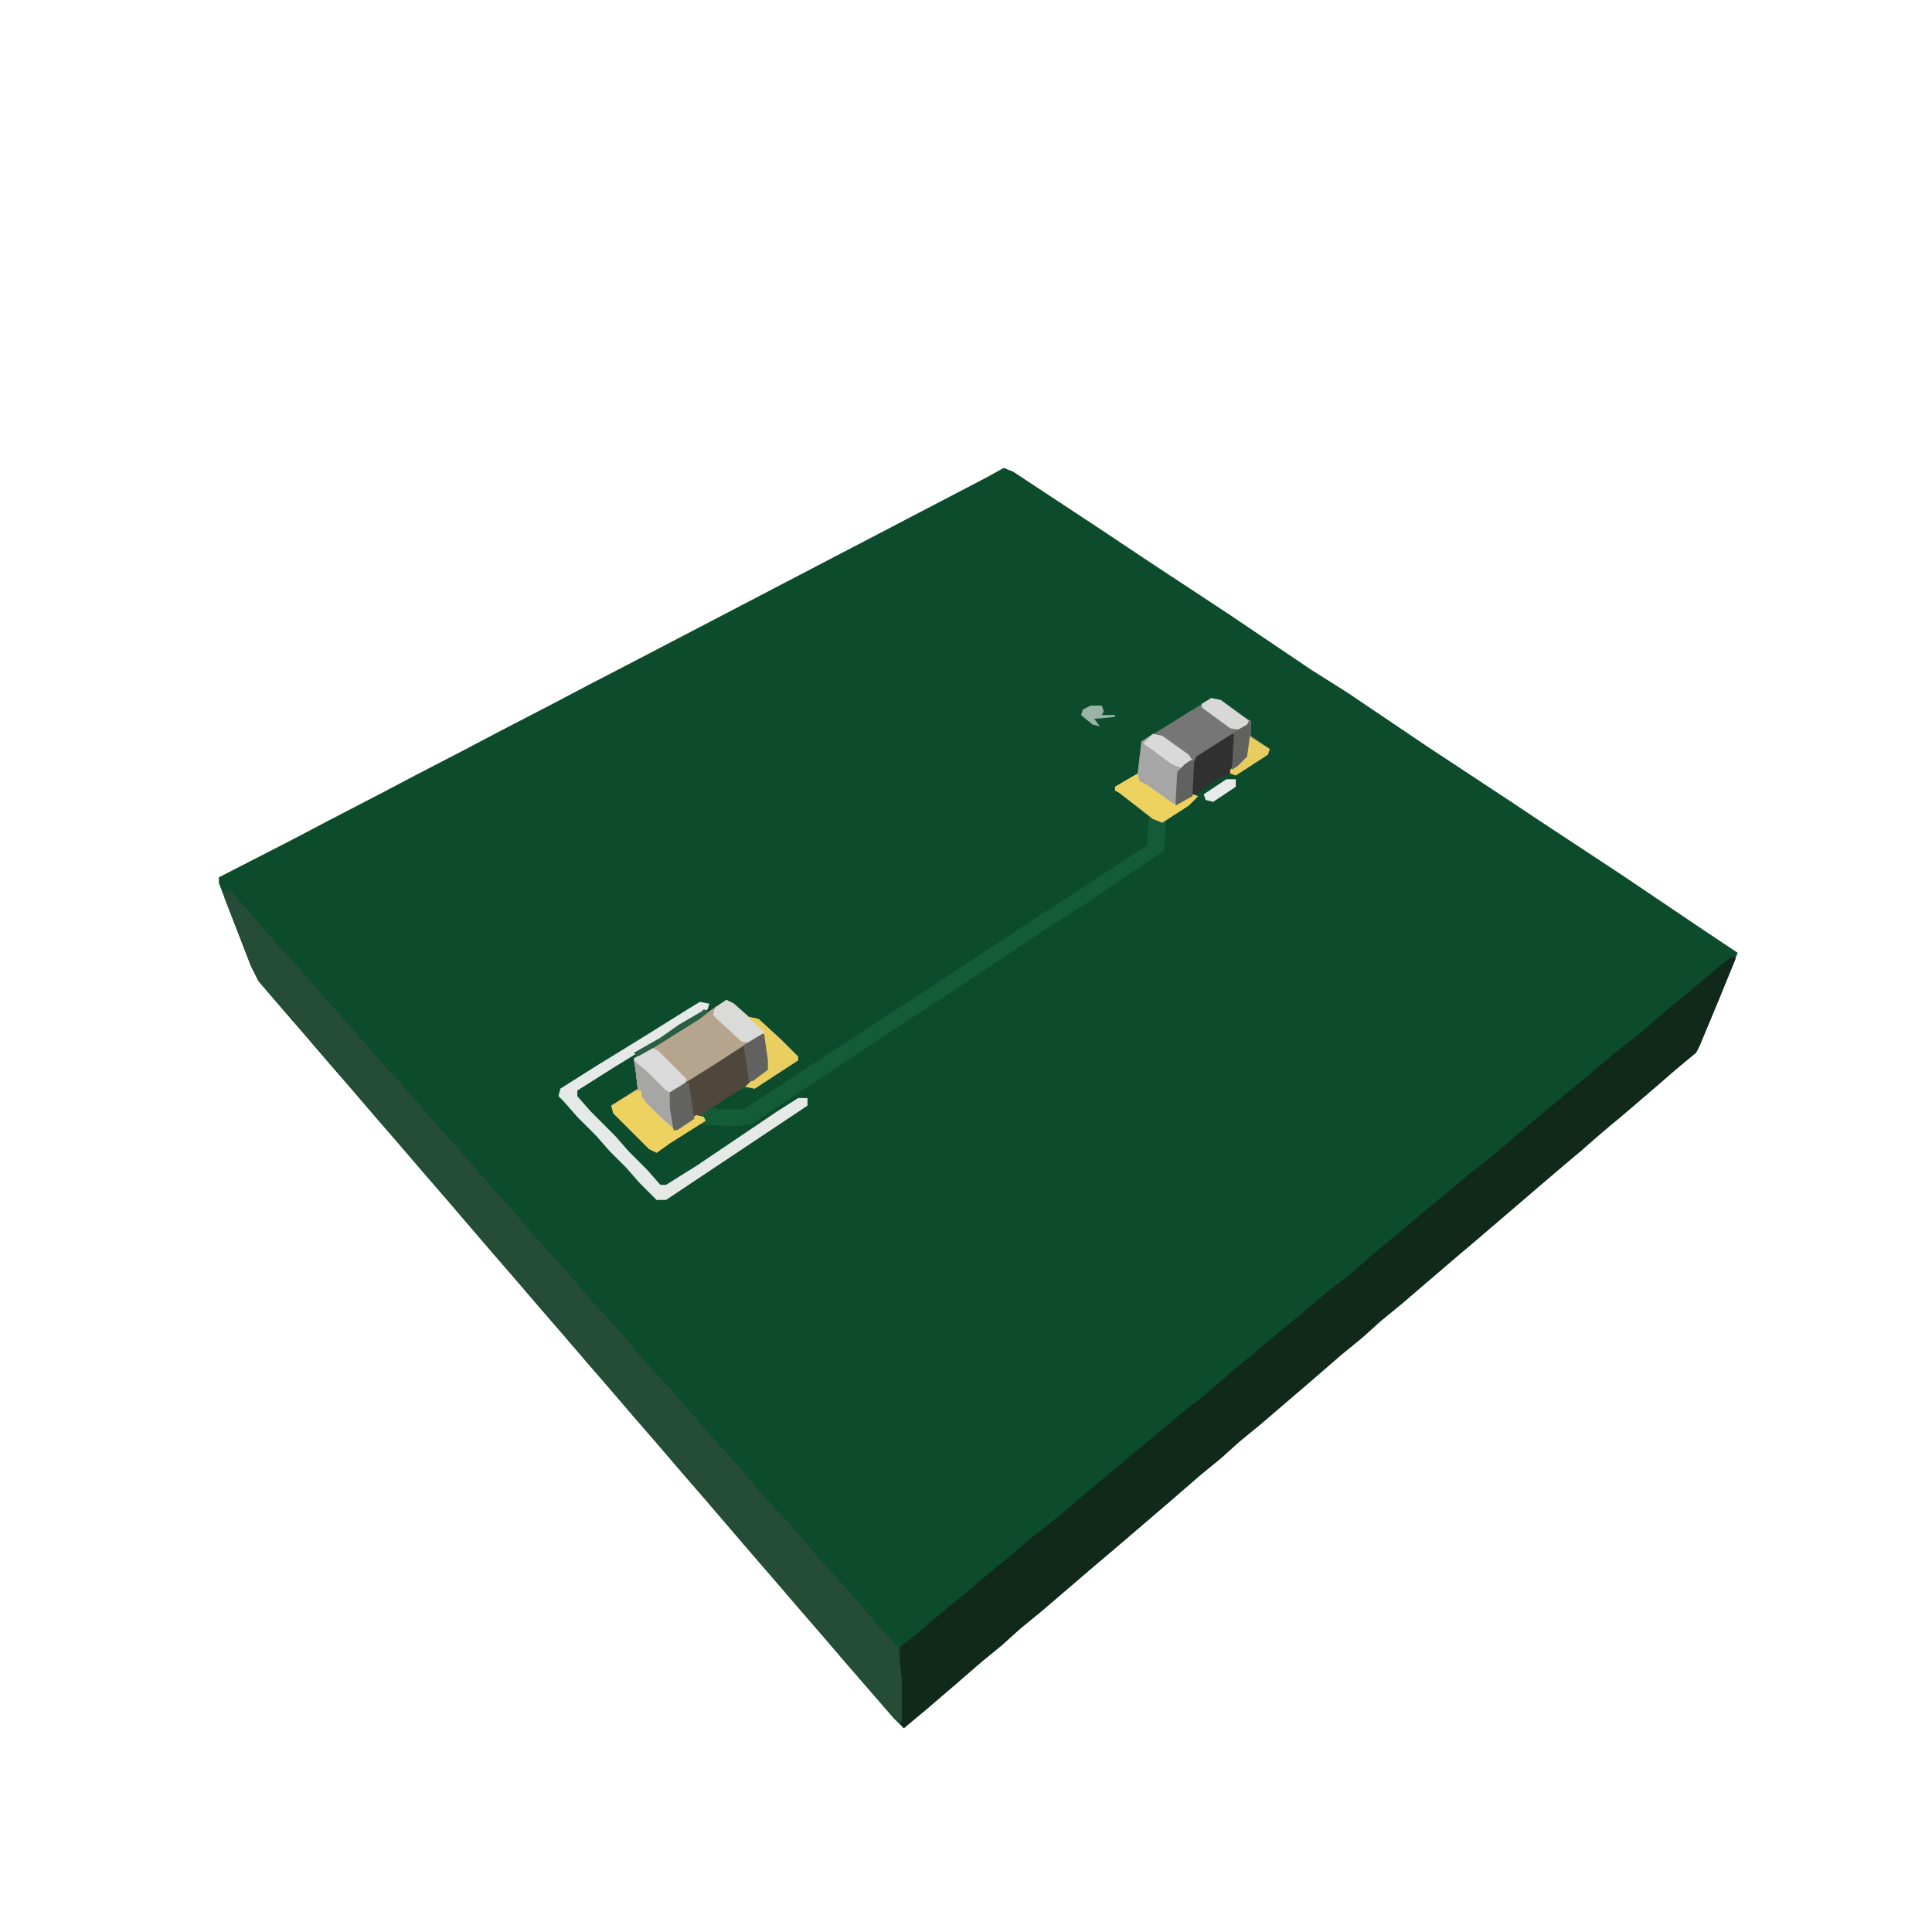
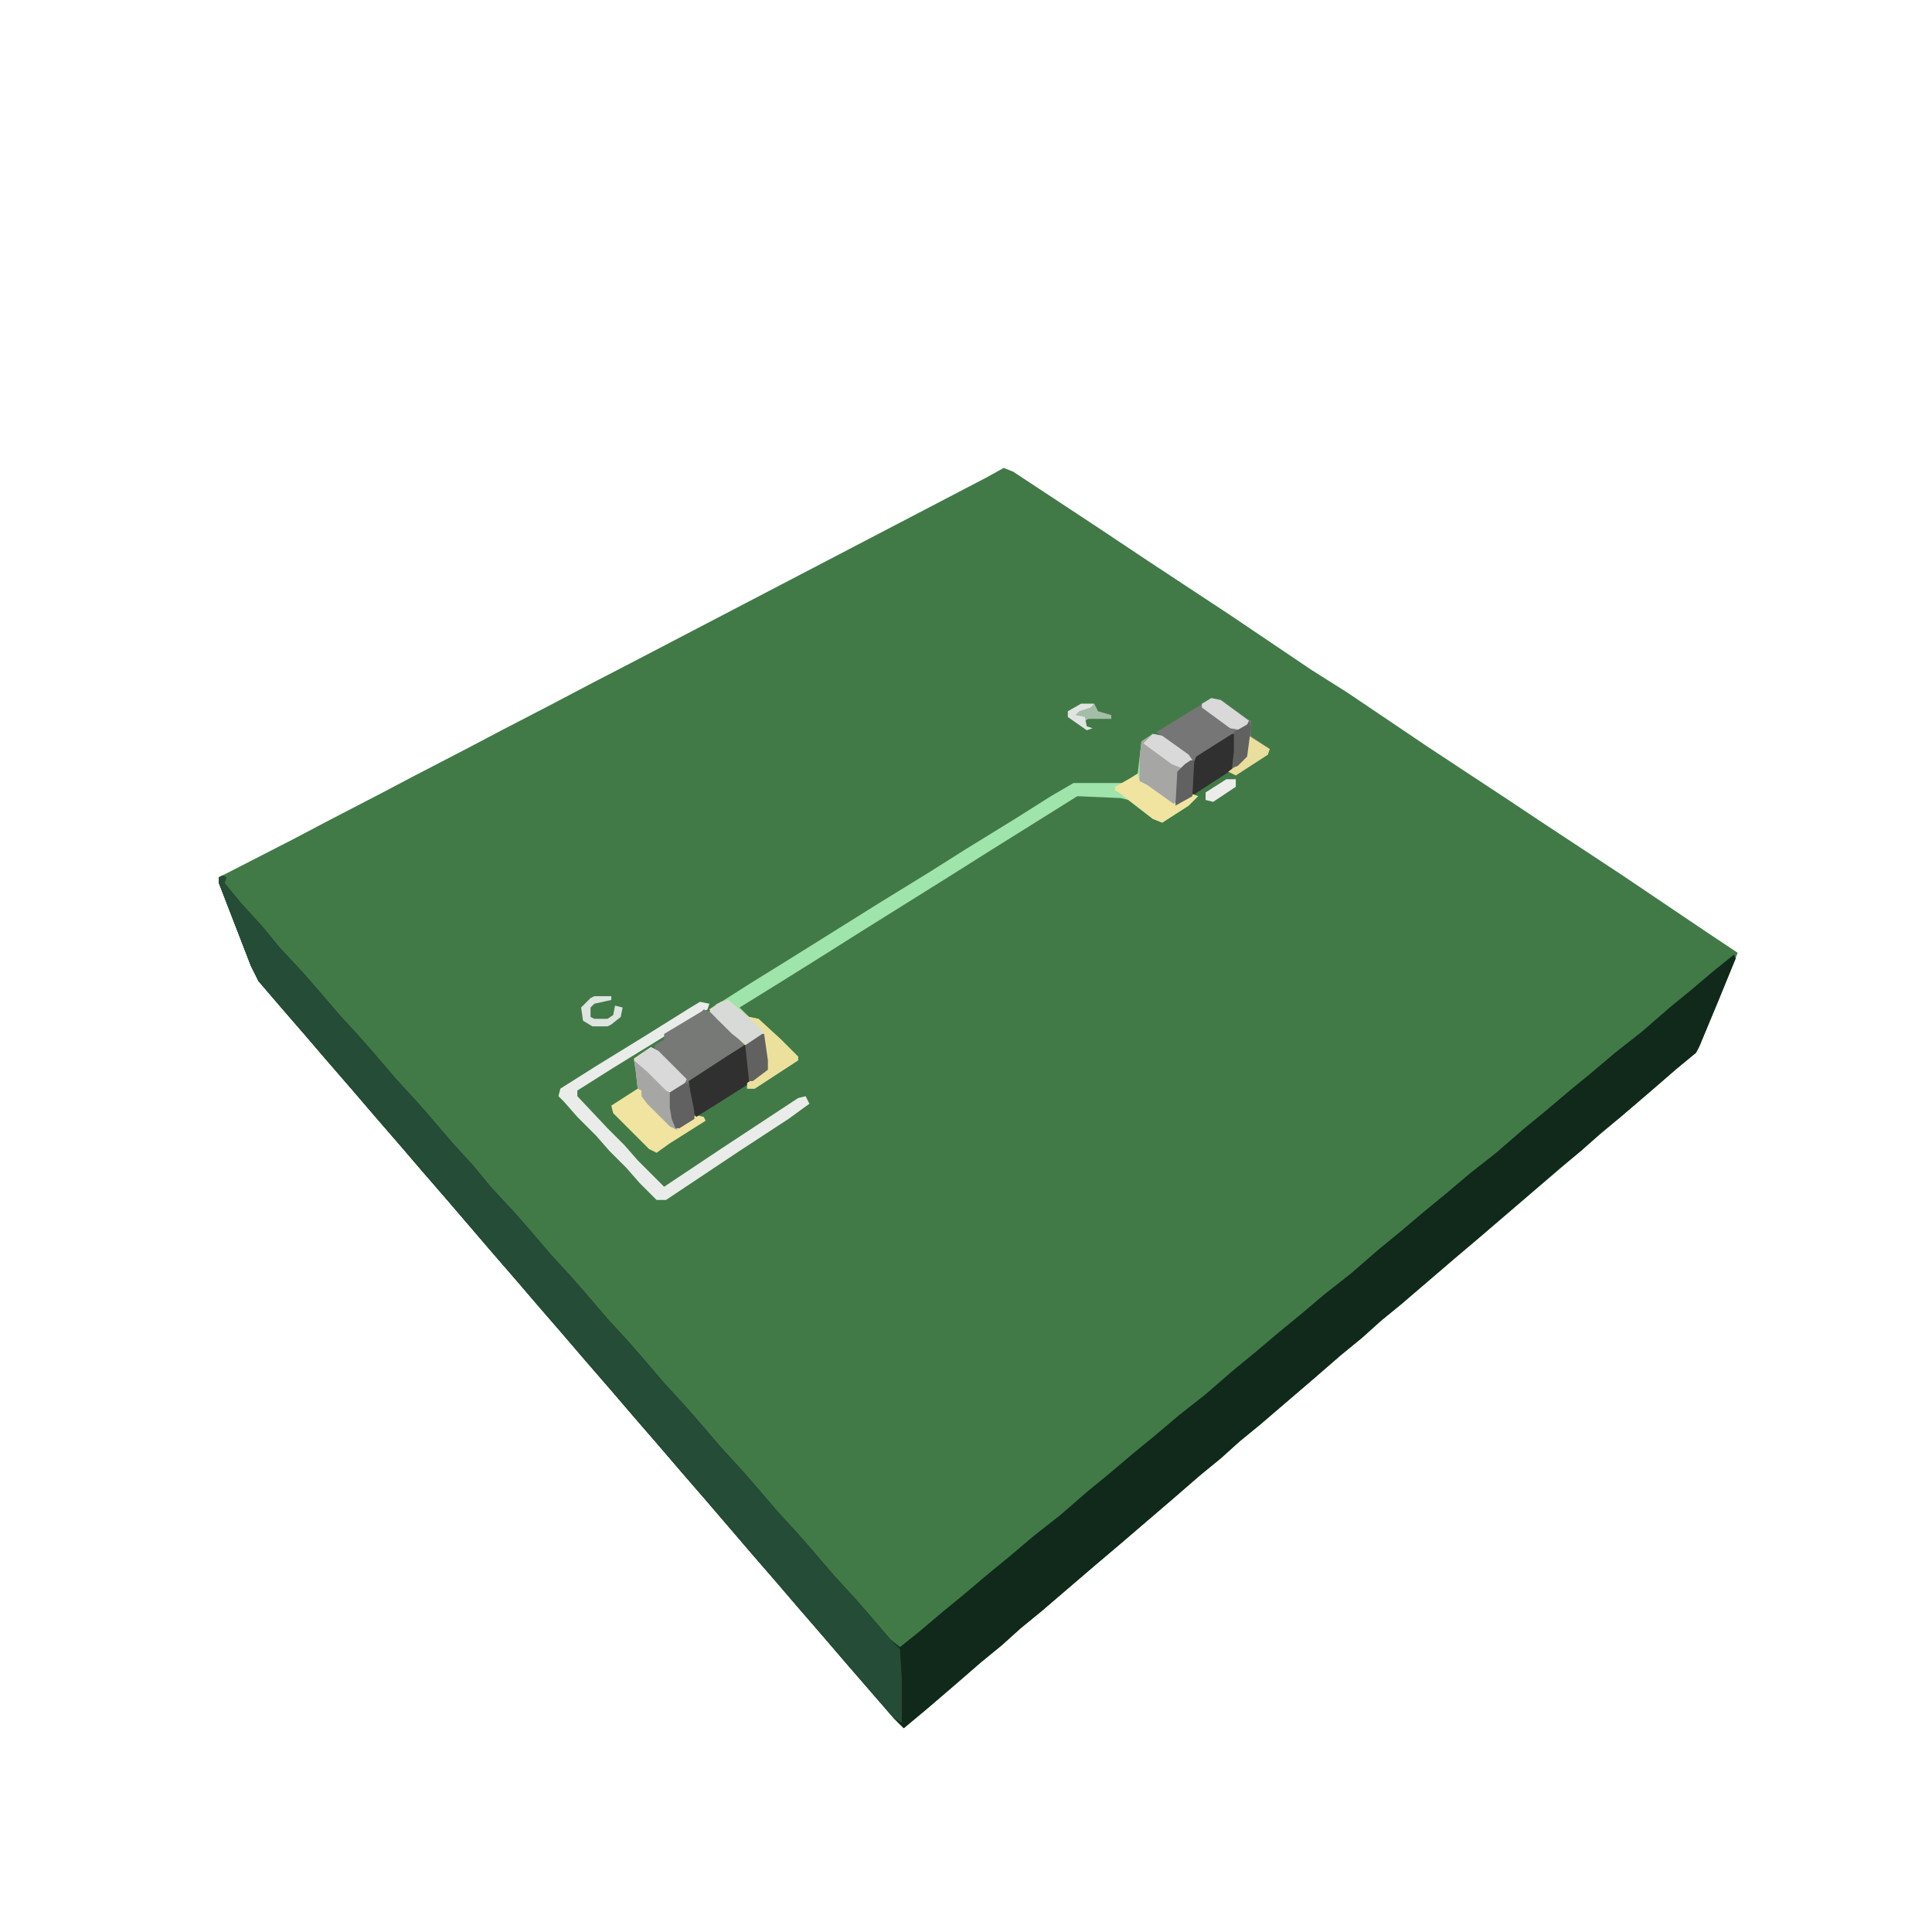
<svg xmlns="http://www.w3.org/2000/svg" version="1.1" width="1024" height="1024">
-   <path d="M0,0 L5,2 L49,31 L76,49 L120,78 L163,107 L182,119 L225,148 L269,177 L284,187 L328,216 L371,245 L389,257 L379,282 L368,308 L363,313 L348,326 L334,338 L321,349 L307,361 L293,373 L280,384 L266,396 L252,408 L239,419 L225,431 L211,443 L200,452 L190,461 L179,470 L164,483 L150,495 L136,507 L125,516 L115,525 L104,534 L89,547 L75,559 L61,571 L48,582 L34,594 L20,606 L9,615 L-1,624 L-12,633 L-27,646 L-41,658 L-53,668 L-58,663 L-71,648 L-84,633 L-96,619 L-109,604 L-121,590 L-134,575 L-146,561 L-158,547 L-171,532 L-183,518 L-196,503 L-208,489 L-221,474 L-233,460 L-246,445 L-258,431 L-271,416 L-283,402 L-295,388 L-308,373 L-320,359 L-333,344 L-345,330 L-358,315 L-370,301 L-383,286 L-395,272 L-399,264 L-416,220 L-416,217 L-377,197 L-358,187 L-331,173 L-312,163 L-285,149 L-266,139 L-239,125 L-220,115 L-193,101 L-170,89 L-147,77 L-124,65 L-101,53 L-78,41 L-55,29 L-32,17 L-9,5 Z " fill="#0D4B2D" transform="translate(532,248)" />
-   <path d="M0,0 L2,1 L-17,47 L-19,51 L-30,60 L-45,73 L-59,85 L-70,94 L-80,103 L-91,112 L-106,125 L-120,137 L-134,149 L-147,160 L-161,172 L-175,184 L-186,193 L-196,202 L-207,211 L-222,224 L-236,236 L-250,248 L-261,257 L-271,266 L-282,275 L-297,288 L-311,300 L-325,312 L-338,323 L-352,335 L-366,347 L-377,356 L-387,365 L-398,374 L-413,387 L-427,399 L-439,409 L-441,406 L-441,366 L-431,358 L-418,347 L-407,338 L-394,327 L-383,318 L-370,307 L-356,296 L-341,283 L-330,274 L-317,263 L-306,254 L-293,243 L-279,232 L-264,219 L-253,210 L-240,199 L-229,190 L-216,179 L-202,168 L-187,155 L-176,146 L-163,135 L-152,126 L-139,115 L-125,104 L-110,91 L-99,82 L-86,71 L-75,62 L-62,51 L-48,40 L-33,27 L-22,18 L-9,7 Z " fill="#10291B" transform="translate(918,507)" />
-   <path d="M0,0 L4,1 L13,11 L22,22 L35,36 L42,44 L54,58 L65,70 L72,78 L84,92 L95,104 L102,112 L114,126 L125,138 L132,146 L144,160 L155,172 L164,183 L177,197 L184,205 L196,219 L207,231 L214,239 L226,253 L237,265 L244,273 L256,287 L267,299 L274,307 L286,321 L297,333 L304,341 L316,355 L327,367 L334,375 L346,389 L357,401 L359,418 L359,441 L355,439 L342,424 L329,409 L317,395 L304,380 L292,366 L279,351 L267,337 L255,323 L242,308 L230,294 L217,279 L205,265 L192,250 L180,236 L167,221 L155,207 L142,192 L130,178 L118,164 L105,149 L93,135 L80,120 L68,106 L55,91 L43,77 L30,62 L18,48 L14,40 L0,4 Z " fill="#254C36" transform="translate(119,472)" />
-   <path d="M0,0 L5,1 L19,11 L21,12 L21,20 L31,27 L30,30 L13,41 L10,40 L13,19 L-8,32 L-11,51 L-7,52 L-12,57 L-24,65 L-25,81 L-68,110 L-84,120 L-120,144 L-164,173 L-208,202 L-244,226 L-252,227 L-271,226 L-287,236 L-294,241 L-298,239 L-317,220 L-318,216 L-304,207 L-305,198 L-306,191 L-287,179 L-263,164 L-257,160 L-253,162 L-245,169 L-240,170 L-228,181 L-219,190 L-219,192 L-242,207 L-249,207 L-265,217 L-260,218 L-248,218 L-231,207 L-202,188 L-176,171 L-147,152 L-118,133 L-89,114 L-63,97 L-34,78 L-33,61 L-37,59 L-51,49 L-51,47 L-39,40 L-37,23 L-16,10 Z " fill="#145B37" transform="translate(642,370)" />
-   <path d="M0,0 L4,2 L12,9 L17,10 L29,21 L38,30 L38,32 L15,47 L10,46 L15,41 L21,37 L20,23 L19,19 L0,31 L-25,47 L-30,49 L-28,63 L-28,69 L-16,61 L-12,62 L-11,64 L-30,76 L-37,81 L-41,79 L-60,60 L-61,56 L-47,47 L-48,38 L-49,31 L-30,19 L-6,4 Z " fill="#B5A58E" transform="translate(385,530)" />
-   <path d="M0,0 L5,1 L19,11 L21,12 L21,20 L31,27 L30,30 L13,41 L10,40 L13,19 L-8,32 L-11,51 L-7,52 L-12,57 L-26,66 L-31,64 L-49,50 L-51,49 L-51,47 L-39,40 L-37,23 L-16,10 Z " fill="#757675" transform="translate(642,370)" />
-   <path d="M0,0 L5,1 L4,4 L-9,12 L-20,19 L-33,27 L-46,35 L-65,47 L-65,50 L-58,58 L-45,71 L-38,79 L-28,89 L-21,97 L-18,97 L-2,87 L41,58 L52,51 L57,51 L57,55 L21,79 L-18,105 L-23,105 L-32,96 L-39,88 L-48,79 L-55,71 L-65,61 L-72,53 L-75,50 L-74,46 L-55,34 L-29,18 L-5,3 Z " fill="#E5E9E7" transform="translate(371,531)" />
-   <path d="M0,0 L1,0 L3,14 L3,19 L-11,29 L-31,42 L-45,51 L-47,51 L-49,39 L-49,31 L-25,16 L-8,5 Z " fill="#4F473C" transform="translate(404,548)" />
-   <path d="M0,0 L5,1 L19,11 L21,14 L15,18 L14,20 L13,37 L21,32 L24,33 L19,38 L5,47 L0,45 L-18,31 L-20,30 L-20,28 L-8,21 L-6,4 Z " fill="#A5A6A5" transform="translate(611,389)" />
-   <path d="M0,0 L4,2 L12,9 L17,10 L29,21 L38,30 L38,32 L15,47 L10,46 L15,41 L21,37 L20,23 L19,19 L13,23 L8,22 L-4,11 L-7,8 L-6,4 Z " fill="#E9CF5F" transform="translate(385,530)" />
-   <path d="M0,0 L3,0 L7,7 L20,20 L25,18 L32,13 L36,14 L37,16 L18,28 L11,33 L7,31 L-12,12 L-13,8 Z " fill="#EED260" transform="translate(337,578)" />
-   <path d="M0,0 L4,2 L19,17 L17,21 L12,24 L10,24 L12,38 L12,43 L5,37 L-2,30 L-5,26 L-5,23 L-7,22 L-8,13 L-9,6 Z " fill="#DADADA" transform="translate(345,555)" />
-   <path d="M0,0 L2,0 L1,13 L-1,21 L-6,23 L-19,32 L-22,32 L-21,17 L-19,12 Z " fill="#303030" transform="translate(653,389)" />
-   <path d="M0,0 L1,4 L5,6 L19,16 L24,14 L29,11 L32,12 L27,17 L13,26 L8,24 L-10,10 L-12,9 L-12,7 Z " fill="#EDD260" transform="translate(603,410)" />
-   <path d="M0,0 L4,2 L20,17 L16,21 L13,23 L8,22 L-4,11 L-7,8 L-6,4 Z " fill="#DADAD9" transform="translate(385,530)" />
-   <path d="M0,0 L7,6 L17,16 L19,17 L21,31 L21,36 L14,30 L7,23 L4,19 L4,16 L2,15 L1,6 Z " fill="#A6A6A4" transform="translate(336,562)" />
-   <path d="M0,0 L2,0 L5,19 L-4,25 L-6,25 L-8,13 L-8,5 Z " fill="#636362" transform="translate(363,574)" />
+   <path d="M0,0 L5,2 L49,31 L76,49 L120,78 L163,107 L182,119 L225,148 L269,177 L284,187 L328,216 L371,245 L389,257 L379,282 L368,308 L363,313 L348,326 L334,338 L321,349 L307,361 L293,373 L280,384 L266,396 L252,408 L239,419 L225,431 L211,443 L200,452 L190,461 L179,470 L164,483 L150,495 L136,507 L125,516 L115,525 L104,534 L89,547 L75,559 L61,571 L48,582 L34,594 L20,606 L9,615 L-1,624 L-12,633 L-27,646 L-41,658 L-53,668 L-58,663 L-71,648 L-84,633 L-96,619 L-109,604 L-121,590 L-134,575 L-146,561 L-158,547 L-171,532 L-183,518 L-196,503 L-208,489 L-221,474 L-233,460 L-246,445 L-258,431 L-271,416 L-283,402 L-295,388 L-308,373 L-320,359 L-333,344 L-345,330 L-358,315 L-370,301 L-383,286 L-395,272 L-399,264 L-416,220 L-416,217 L-377,197 L-358,187 L-331,173 L-312,163 L-285,149 L-266,139 L-239,125 L-220,115 L-193,101 L-170,89 L-147,77 L-124,65 L-101,53 L-78,41 L-55,29 L-32,17 L-9,5 Z " fill="#417A47" transform="translate(532,248)" />
+   <path d="M0,0 L2,1 L1,4 L10,15 L21,27 L30,38 L43,52 L50,60 L62,74 L73,86 L80,94 L92,108 L103,120 L110,128 L122,142 L133,154 L142,165 L155,179 L162,187 L174,201 L185,213 L192,221 L204,235 L215,247 L222,255 L234,269 L245,281 L252,289 L264,303 L275,315 L282,323 L294,337 L305,349 L312,357 L324,371 L335,383 L342,391 L354,405 L359,409 L369,401 L382,390 L393,381 L406,370 L417,361 L430,350 L444,339 L459,326 L470,317 L483,306 L494,297 L507,286 L521,275 L536,262 L547,253 L560,242 L571,233 L584,222 L598,211 L613,198 L624,189 L637,178 L648,169 L661,158 L675,147 L690,134 L701,125 L714,114 L725,105 L738,94 L752,83 L767,70 L778,61 L791,50 L801,42 L802,44 L783,90 L781,94 L770,103 L755,116 L741,128 L730,137 L720,146 L709,155 L694,168 L680,180 L666,192 L653,203 L639,215 L625,227 L614,236 L604,245 L593,254 L578,267 L564,279 L550,291 L539,300 L529,309 L518,318 L503,331 L489,343 L475,355 L462,366 L448,378 L434,390 L423,399 L413,408 L402,417 L387,430 L373,442 L361,452 L356,447 L343,432 L330,417 L318,403 L305,388 L293,374 L280,359 L268,345 L256,331 L243,316 L231,302 L218,287 L206,273 L193,258 L181,244 L168,229 L156,215 L143,200 L131,186 L119,172 L106,157 L94,143 L81,128 L69,114 L56,99 L44,85 L31,70 L19,56 L15,48 L-2,4 L-2,1 Z " fill="#10291B" transform="translate(118,464)" />
+   <path d="M0,0 L2,1 L1,4 L10,15 L21,27 L30,38 L43,52 L50,60 L62,74 L73,86 L80,94 L92,108 L103,120 L110,128 L122,142 L133,154 L142,165 L155,179 L162,187 L174,201 L185,213 L192,221 L204,235 L215,247 L222,255 L234,269 L245,281 L252,289 L264,303 L275,315 L282,323 L294,337 L305,349 L312,357 L324,371 L335,383 L342,391 L354,405 L359,410 L360,426 L360,449 L356,447 L343,432 L330,417 L318,403 L305,388 L293,374 L280,359 L268,345 L256,331 L243,316 L231,302 L218,287 L206,273 L193,258 L181,244 L168,229 L156,215 L143,200 L131,186 L119,172 L106,157 L94,143 L81,128 L69,114 L56,99 L44,85 L31,70 L19,56 L15,48 L-2,4 L-2,1 Z " fill="#254C36" transform="translate(118,464)" />
+   <path d="M0,0 L5,1 L19,11 L21,14 L15,18 L14,20 L13,37 L21,32 L24,33 L19,38 L5,47 L0,45 L-13,35 L-17,34 L-40,33 L-64,48 L-88,63 L-107,75 L-131,90 L-155,105 L-174,117 L-198,132 L-219,145 L-214,150 L-209,151 L-197,162 L-188,171 L-188,173 L-211,188 L-215,188 L-215,185 L-205,178 L-206,164 L-207,160 L-216,165 L-231,151 L-235,146 L-213,132 L-192,119 L-168,104 L-144,89 L-118,73 L-99,61 L-73,45 L-54,33 L-42,26 L-16,26 L-8,21 L-6,4 Z " fill="#9FE4AA" transform="translate(611,389)" />
+   <path d="M0,0 L5,1 L4,4 L-20,19 L-33,27 L-46,35 L-65,47 L-65,50 L-49,67 L-40,76 L-33,84 L-21,96 L-19,98 L11,78 L52,51 L56,50 L58,54 L47,62 L21,79 L-18,105 L-23,105 L-32,96 L-39,88 L-48,79 L-55,71 L-65,61 L-72,53 L-75,50 L-74,46 L-55,34 L-29,18 L-5,3 Z " fill="#EAECEA" transform="translate(371,531)" />
+   <path d="M0,0 L5,1 L19,11 L21,12 L21,20 L31,27 L30,30 L13,41 L9,39 L11,32 L13,19 L-8,32 L-10,45 L-10,52 L-19,57 L-18,39 L-14,35 L-11,32 L-24,22 L-29,18 L-3,2 Z " fill="#767676" transform="translate(642,370)" />
+   <path d="M0,0 L4,2 L19,17 L17,21 L12,24 L10,24 L13,43 L24,36 L28,37 L29,39 L10,51 L3,56 L-1,54 L-20,35 L-21,31 L-7,22 L-8,13 L-9,6 Z " fill="#F0E4A0" transform="translate(345,555)" />
+   <path d="M0,0 L5,2 L16,13 L22,18 L17,23 L1,33 L-7,38 L-5,58 L-13,63 L-15,63 L-17,58 L-18,52 L-18,44 L-10,39 L-12,35 L-26,21 L-26,19 L-21,16 L-21,13 L-1,1 Z " fill="#767976" transform="translate(373,535)" />
+   <path d="M0,0 L1,0 L3,14 L3,19 L-8,27 L-27,39 L-35,44 L-37,41 L-39,25 L-19,12 Z " fill="#303030" transform="translate(404,548)" />
+   <path d="M0,0 L7,6 L11,9 L16,10 L28,21 L37,30 L37,32 L14,47 L10,47 L10,44 L20,37 L19,23 L18,19 L9,24 L-6,10 L-10,5 L-4,1 Z " fill="#ECE09D" transform="translate(386,530)" />
+   <path d="M0,0 L5,1 L19,11 L21,14 L15,18 L14,20 L13,34 L11,38 L-7,25 L-7,13 L-6,4 Z " fill="#A6A6A5" transform="translate(611,389)" />
+   <path d="M0,0 L2,0 L2,9 L0,19 L-20,32 L-22,32 L-21,17 L-19,12 Z " fill="#303030" transform="translate(653,389)" />
+   <path d="M0,0 L1,4 L5,6 L19,16 L24,14 L29,11 L32,12 L27,17 L13,26 L8,24 L-10,10 L-12,9 L-12,7 L-3,2 Z " fill="#F0E4A0" transform="translate(603,410)" />
+   <path d="M0,0 L4,2 L19,17 L17,21 L12,24 L7,23 L-9,7 L-6,4 Z " fill="#D9D9D9" transform="translate(345,555)" />
+   <path d="M0,0 L7,6 L17,15 L19,18 L10,24 L2,18 L-10,6 L-6,2 Z " fill="#D8DAD8" transform="translate(386,530)" />
+   <path d="M0,0 L7,6 L17,16 L19,17 L22,34 L23,37 L19,35 L7,23 L4,19 L4,16 L2,15 L1,6 Z " fill="#A6A6A5" transform="translate(336,562)" />
+   <path d="M0,0 L2,0 L5,15 L5,19 L-3,24 L-5,24 L-7,19 L-8,13 L-8,5 Z " fill="#616161" transform="translate(363,574)" />
  <path d="M0,0 L5,1 L19,11 L21,14 L15,18 L10,16 L-5,5 Z " fill="#D9D9D9" transform="translate(611,389)" />
-   <path d="M0,0 L1,0 L3,14 L3,19 L-5,25 L-7,25 L-9,11 L-10,6 Z " fill="#616160" transform="translate(404,548)" />
-   <path d="M0,0 L5,1 L20,12 L19,15 L16,17 L10,16 L-5,5 L-5,3 Z " fill="#D7D8D7" transform="translate(642,370)" />
-   <path d="M0,0 L2,0 L1,19 L-8,24 L-7,6 L-3,2 Z " fill="#616160" transform="translate(631,403)" />
-   <path d="M0,0 L11,7 L10,10 L-7,21 L-10,20 L-10,18 L-3,13 Z " fill="#E7CD5F" transform="translate(662,390)" />
-   <path d="M0,0 L1,4 L-1,19 L-6,24 L-9,26 L-8,6 L-1,2 Z " fill="#61615F" transform="translate(662,382)" />
-   <path d="M0,0 L3,1 L-2,5 L-26,20 L-35,25 L-37,23 L-23,15 L-13,8 L-1,1 Z " fill="#2A5F44" transform="translate(373,535)" />
-   <path d="M0,0 L5,0 L5,4 L-7,12 L-11,11 L-12,8 Z " fill="#E9EBEA" transform="translate(650,413)" />
-   <path d="M0,0 L6,0 L7,3 L6,5 L13,5 L13,6 L2,7 L5,11 L1,10 L-5,5 L-4,2 Z " fill="#9BB2A7" transform="translate(578,374)" />
+   <path d="M0,0 L1,0 L3,14 L3,19 L-5,25 L-7,25 L-9,6 Z " fill="#616160" transform="translate(404,548)" />
+   <path d="M0,0 L5,1 L20,12 L19,15 L16,17 L10,16 L-5,5 L-5,3 Z " fill="#D8D9D8" transform="translate(642,370)" />
+   <path d="M0,0 L2,0 L1,19 L-8,24 L-7,6 L-3,2 Z " fill="#616161" transform="translate(631,403)" />
+   <path d="M0,0 L11,7 L10,10 L-7,21 L-11,19 L-3,13 Z " fill="#E9DE9C" transform="translate(662,390)" />
+   <path d="M0,0 L7,0 L9,4 L16,6 L16,8 L4,8 L2,9 L3,12 L6,13 L3,14 L-7,7 L-7,4 Z " fill="#A4BDA7" transform="translate(573,373)" />
+   <path d="M0,0 L1,4 L-1,19 L-6,24 L-9,25 L-8,16 L-8,6 L-1,2 Z " fill="#616160" transform="translate(662,382)" />
+   <path d="M0,0 L9,0 L9,2 L0,4 L-2,6 L-2,11 L0,12 L7,12 L10,10 L11,5 L15,6 L14,11 L9,15 L7,16 L-1,16 L-6,13 L-7,6 L-2,1 Z " fill="#DEE4DF" transform="translate(315,528)" />
+   <path d="M0,0 L5,0 L5,4 L-7,12 L-11,11 L-11,7 Z " fill="#EBEDEB" transform="translate(650,413)" />
+   <path d="M0,0 L7,0 L5,2 L-1,4 L-3,6 L2,7 L3,12 L6,13 L3,14 L-7,7 L-7,4 Z " fill="#E0E5E1" transform="translate(573,373)" />
</svg>
